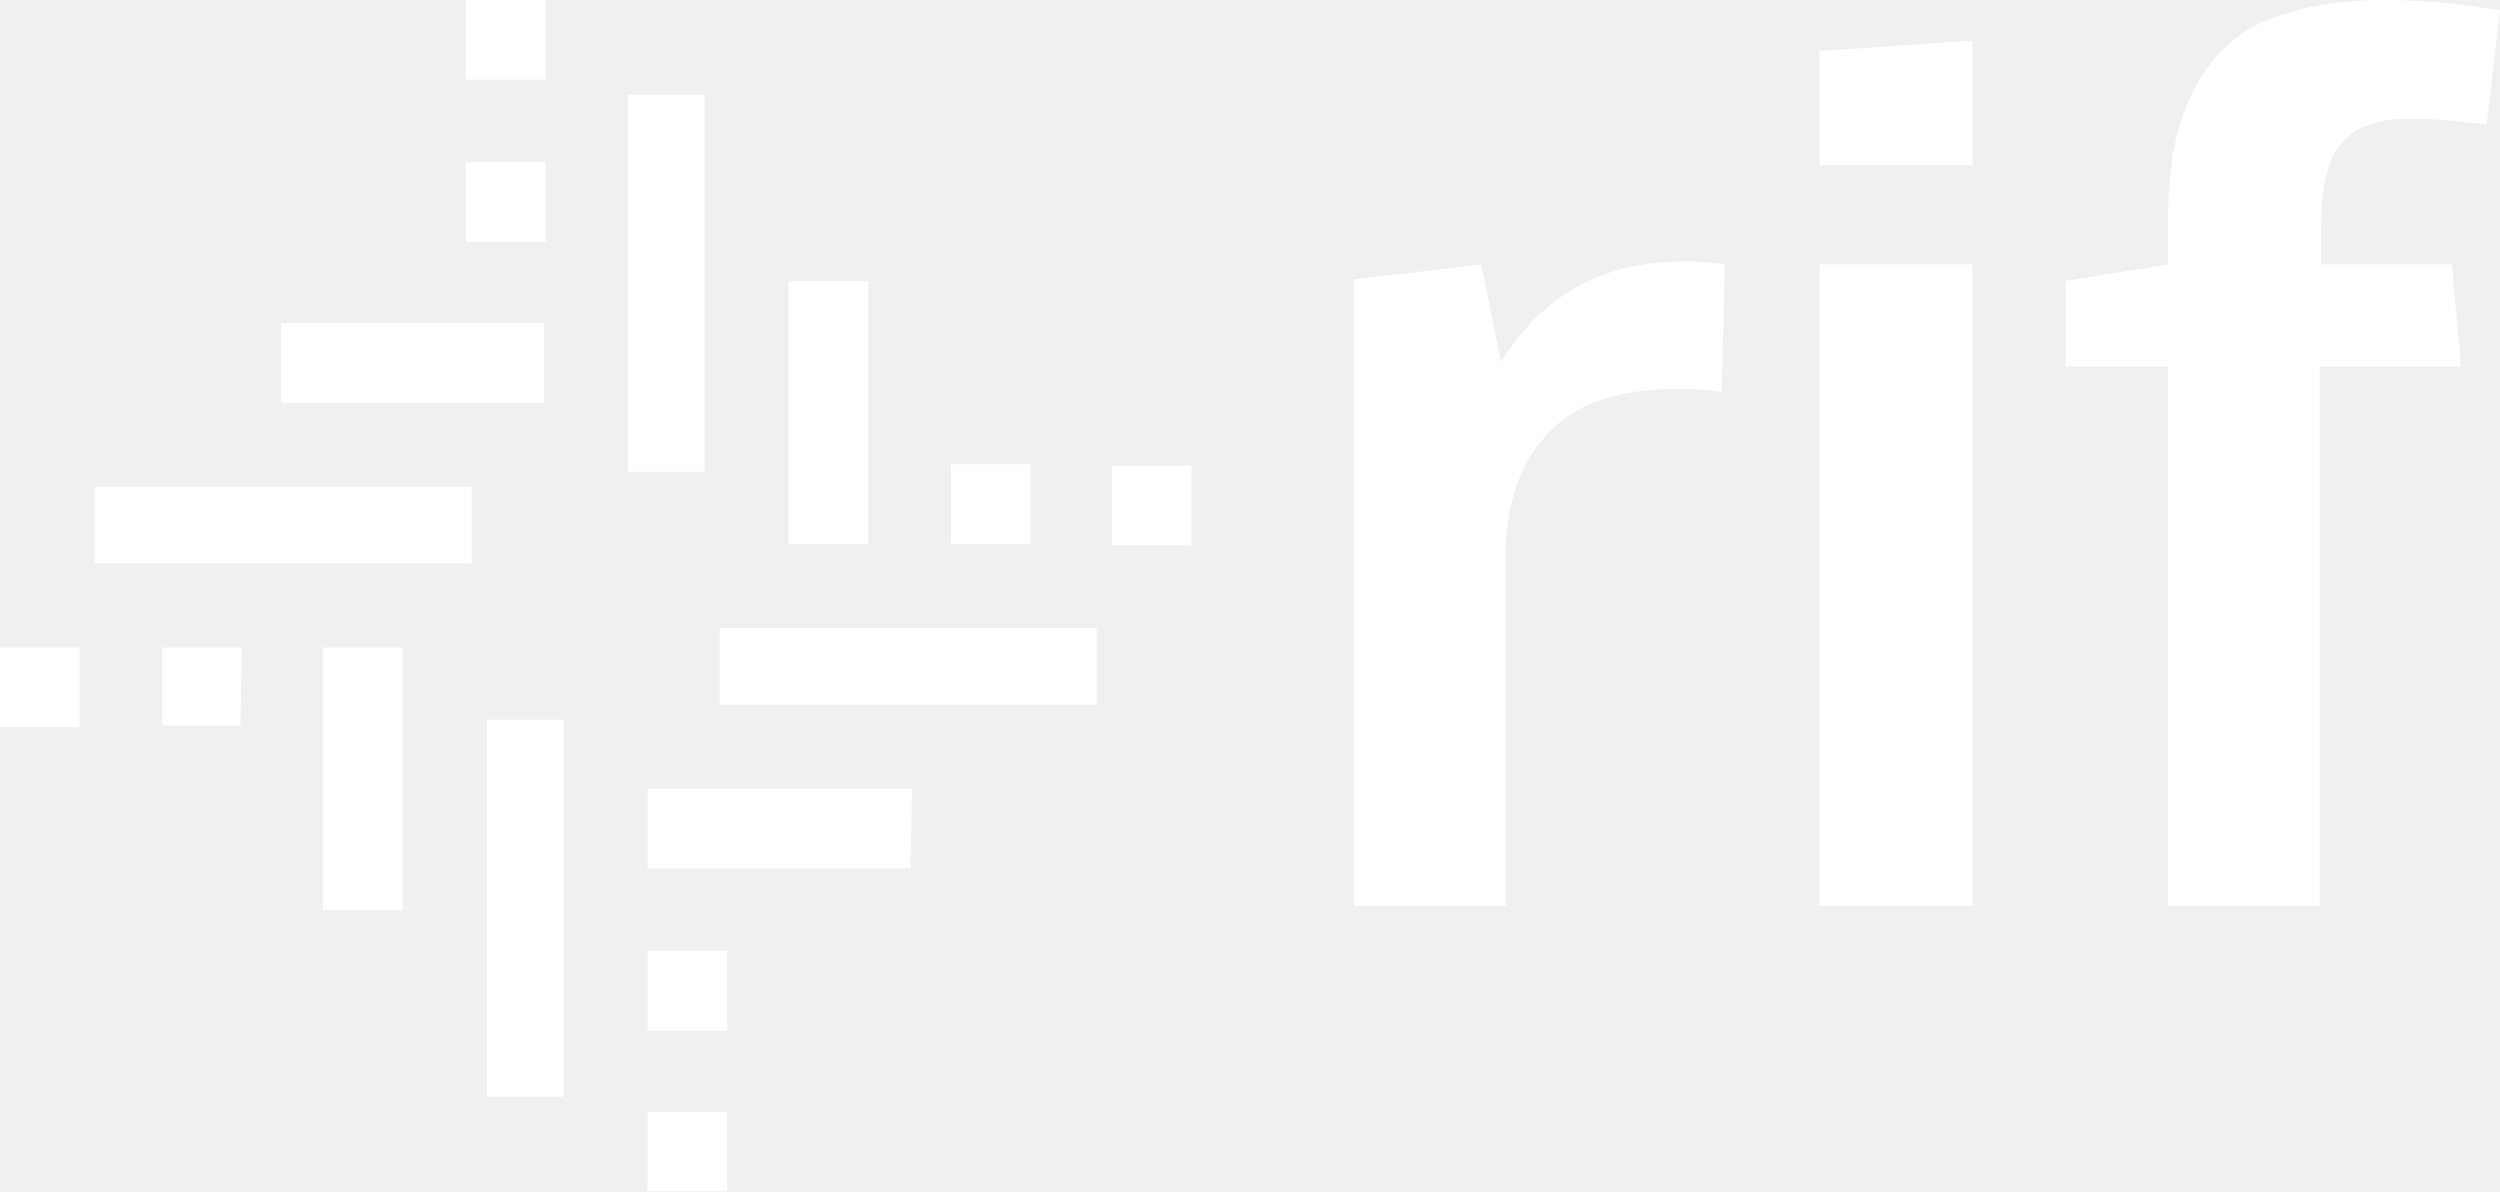
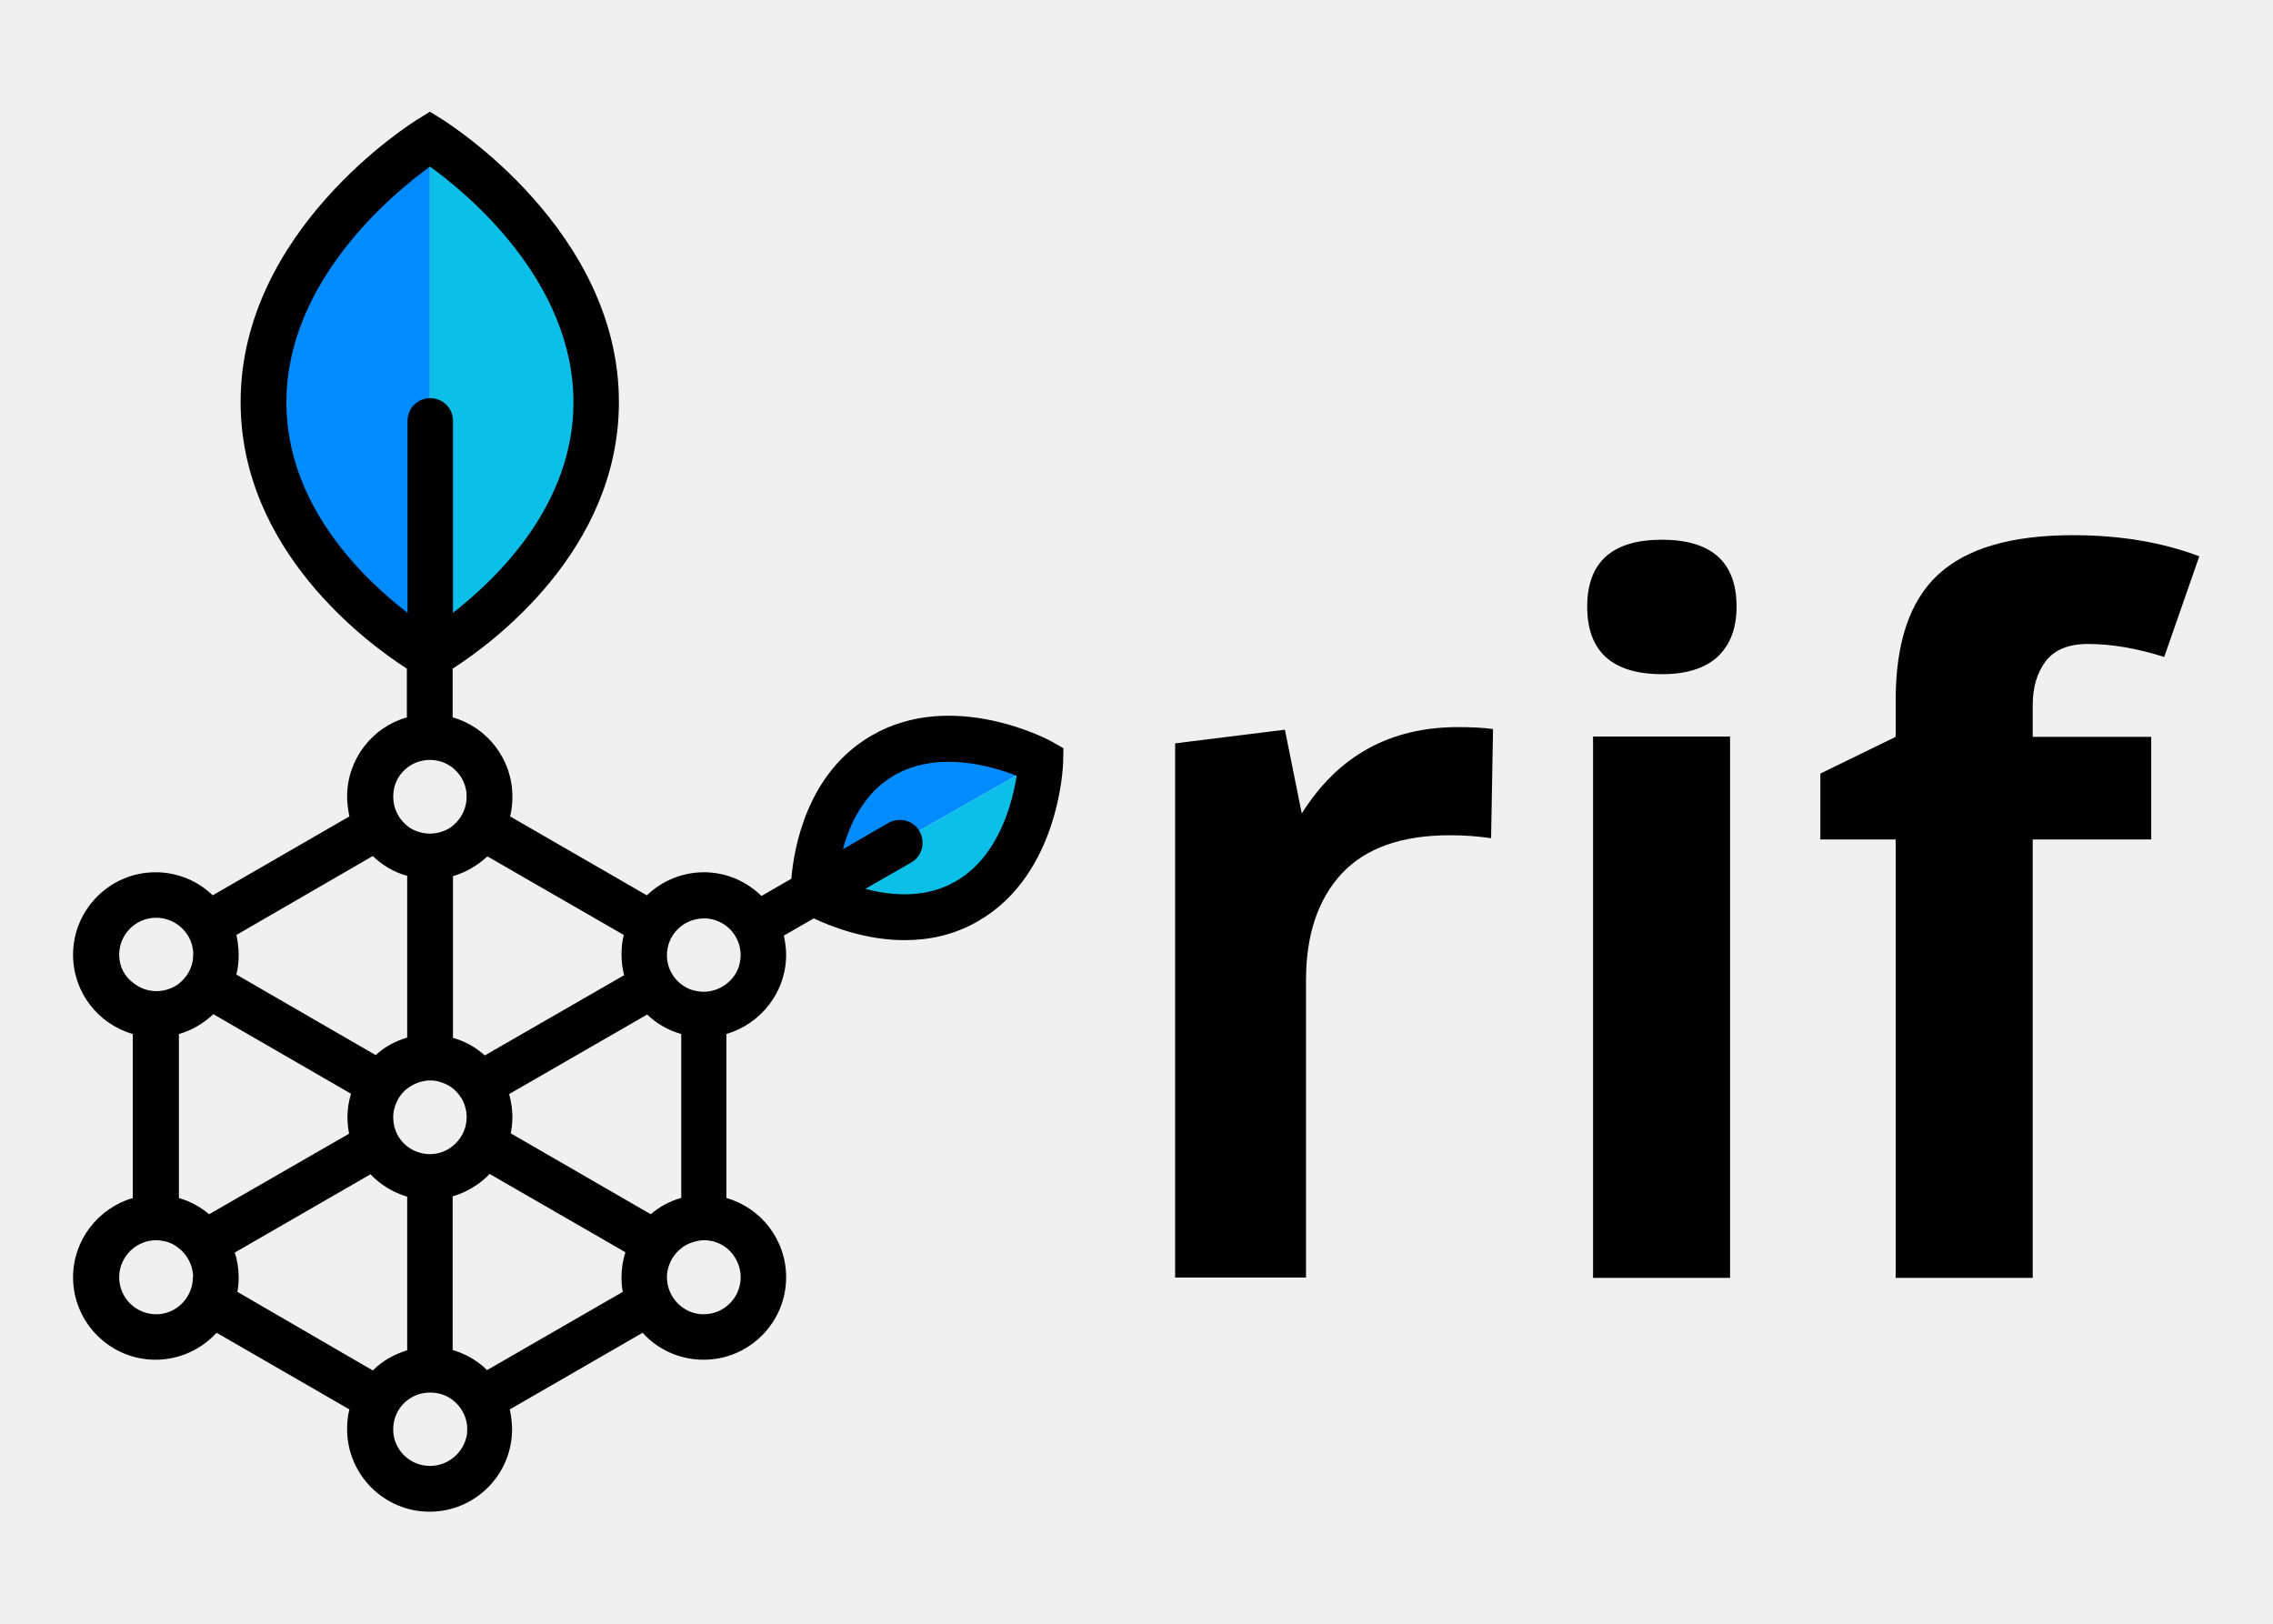
- <svg xmlns="http://www.w3.org/2000/svg" version="1.1" id="Capa_1" x="0px" y="0px" viewBox="0 0 166.4 79.3" style="enable-background:new 0 0 166.4 79.3;" xml:space="preserve">
+ <svg xmlns="http://www.w3.org/2000/svg" version="1.1" id="Layer_1" x="0px" y="0px" viewBox="0 0 700 500" style="enable-background:new 0 0 700 500;" xml:space="preserve">
  <style type="text/css">
- 	.st0{fill:#FFFFFF;}
- </style>
-   <g>
-     <g class="st0">
-       <path d="M90.1,60.3V18.6l8.5-1l1.3,6.5c2.8-4.5,6.8-6.7,12.2-6.7c1.1,0,2,0.1,2.7,0.2l-0.2,8.5c-1-0.2-2.1-0.2-3.2-0.2    c-3.8,0-6.6,1-8.4,3c-1.9,2-2.8,4.8-2.8,8.3v23.1H90.1z" />
-       <polygon points="131.3,2.7 131.3,11 121.1,11 121.1,3.4   " />
-       <rect x="121.1" y="17.6" width="10.2" height="42.7" />
-       <path d="M144.3,60.3V24.4h-6.8v-5.7l6.8-1.1v-2.4c0-2.6,0.2-4.8,0.7-6.6c0.5-1.8,1.3-3.4,2.4-4.7c1.1-1.3,2.5-2.3,4.4-2.9    c1.8-0.6,4.1-1,6.7-1c2.6,0,5.2,0.2,7.9,0.7l-0.9,7.6c-2.1-0.3-3.8-0.4-5-0.4c-2.2,0-3.7,0.5-4.6,1.6c-0.9,1-1.4,2.8-1.4,5.2v2.9    h8.7l0.6,6.8h-9.4v35.9H144.3z" />
-     </g>
-     <g>
-       <g>
-         <g>
-           <g>
-             <g>
-               <g>
-                 <rect x="0" y="43.1" class="st0" width="5.3" height="5.3" />
-               </g>
-               <g>
-                 <polygon class="st0" points="10.8,48.3 16,48.3 16.1,43.1 10.8,43.1        " />
-               </g>
-               <g>
-                 <rect x="18.7" y="21.5" class="st0" width="17.5" height="5.3" />
-               </g>
-               <g>
-                 <rect x="31" y="10.8" class="st0" width="5.3" height="5.3" />
-               </g>
-               <g>
-                 <rect x="52.5" y="18.7" class="st0" width="5.3" height="17.5" />
-               </g>
-               <g>
-                 <rect x="21.5" y="43.1" class="st0" width="5.3" height="17.5" />
-               </g>
-               <g>
-                 <rect x="31" y="0" class="st0" width="5.3" height="5.3" />
-               </g>
-               <g>
-                 <rect x="63.3" y="30.9" class="st0" width="5.3" height="5.3" />
-               </g>
-               <g>
-                 <rect x="47.9" y="41.8" class="st0" width="25.1" height="5.1" />
-               </g>
-               <g>
-                 <polygon class="st0" points="43.1,57.8 60.6,57.8 60.7,52.5 43.1,52.5        " />
-               </g>
-               <rect x="74" y="31" class="st0" width="5.3" height="5.3" />
-               <g>
-                 <rect x="43.1" y="63.3" class="st0" width="5.3" height="5.3" />
-               </g>
-               <g>
-                 <rect x="6.3" y="32.4" class="st0" width="25.1" height="5.1" />
-               </g>
-               <g>
-                 <rect x="32.4" y="47.9" class="st0" width="5.1" height="25.1" />
-               </g>
-               <g>
-                 <rect x="43.1" y="74" class="st0" width="5.3" height="5.3" />
-               </g>
-               <g>
-                 <rect x="41.8" y="6.3" class="st0" width="5.1" height="25.1" />
-               </g>
-             </g>
-           </g>
-         </g>
-       </g>
-     </g>
+ 		.st0{fill:#008CFF;}
+ 		.st1{fill:#0CBFE8;}
+ 	</style>
+   <g class="leaf">
+     <path class="st0" d="M132.4,200.5V43.8c0,0-50.7,25.3-50.7,79S132.4,200.5,132.4,200.5" />
+     <path class="st1" d="M132.4,43.8c0,0,50.7,25.3,50.7,79c0,53.7-50.7,77.7-50.7,77.7V43.8z" />
+     <path class="st0" d="M250.7,274.2l69.7-39.6c0,0-24.1-16.2-47.9-2.6C248.6,245.6,250.7,274.2,250.7,274.2" />
+     <path class="st1" d="M320.4,234.6c0,0,1.6,28.9-22.3,42.5c-23.9,13.6-47.4-2.9-47.4-2.9L320.4,234.6z" />
+   </g>
+   <path class="outline" d="M323.8,228.3c-1.2-0.7-30.6-16.2-55.4-1.8c-19.9,11.5-23.9,34.6-24.7,44.1l-9.2,5.3c-4.6-4.5-10.8-7.3-17.7-7.3   c-6.8,0-13,2.7-17.6,7.1l-42.1-24.3c0.5-2,0.7-4,0.7-6.1c0-11.6-7.8-21.4-18.4-24.4v-15c12.3-7.9,51.2-36.5,51.2-82.1   c0-52.7-52.3-85.7-54.5-87.1l-3.7-2.3l-3.7,2.3c-2.3,1.4-54.6,34.3-54.6,87.1c0,45.6,38.9,74.2,51.2,82.1v15   c-10.6,3-18.4,12.8-18.4,24.4c0,2.1,0.3,4.1,0.7,6.1l-42.1,24.3c-4.5-4.4-10.8-7.1-17.6-7.1c-14,0-25.4,11.4-25.4,25.4   c0,11.6,7.8,21.4,18.4,24.4v50.5c-10.6,3.1-18.4,12.9-18.4,24.4c0,14,11.4,25.4,25.4,25.4c7.4,0,14.1-3.2,18.8-8.3l40.9,23.6   c-0.5,1.9-0.7,4-0.7,6.1c0,14,11.4,25.4,25.4,25.4c14,0,25.4-11.4,25.4-25.4c0-2.1-0.3-4.1-0.7-6.1l40.9-23.6   c4.6,5.1,11.3,8.3,18.8,8.3c14,0,25.4-11.4,25.4-25.4c0-11.6-7.8-21.4-18.4-24.4v-50.5c10.6-3.1,18.4-12.9,18.4-24.4   c0-2-0.3-4-0.7-5.9l9.2-5.3c5.4,2.5,15.9,6.7,28,6.7c7.3,0,15.2-1.5,22.7-5.9c24.8-14.3,26.1-47.5,26.1-48.9l0.1-4.3L323.8,228.3z   M223.8,302.9c-1.9,1.5-4.4,2.5-7.1,2.5c-1.4,0-2.7-0.3-4-0.7c-1.1-0.4-2.1-1-3-1.7c-2.2-1.7-3.8-4.3-4.2-7.3   c-0.1-0.5-0.1-1.1-0.1-1.6c0-0.5,0-1,0.1-1.4c0.5-4.2,3.3-7.6,7.1-9.1c1.3-0.5,2.7-0.8,4.2-0.8c1.6,0,3.1,0.3,4.4,0.9   c4.1,1.7,6.9,5.8,6.9,10.5c0,0.6-0.1,1.3-0.2,1.9C227.5,298.7,226,301.2,223.8,302.9 M228.1,393.3c0,6.3-5.1,11.4-11.4,11.4   c-2.2,0-4.2-0.6-5.9-1.7c-3.2-2-5.4-5.6-5.4-9.7c0-0.1,0-0.2,0-0.3v0c0-1.2,0.3-2.4,0.7-3.5c0.7-2,2-3.8,3.7-5.1   c1.4-1.2,3.2-1.9,5.1-2.3c0.6-0.1,1.3-0.2,1.9-0.2c2.7,0,5.1,0.9,7.1,2.5C226.4,386.5,228.1,389.7,228.1,393.3 M209.7,368.9   c-3.5,1-6.6,2.7-9.3,5L157.3,349v0c0.3-1.6,0.5-3.3,0.5-5c0-2.5-0.4-4.8-1-7.1l42.5-24.5c2.9,2.8,6.5,4.9,10.5,6V368.9z   M132.4,451.4c-5.7,0-10.4-4.2-11.2-9.6c-0.1-0.6-0.1-1.1-0.1-1.7c0-4.8,2.9-8.8,7.1-10.5c1.3-0.5,2.8-0.8,4.3-0.8   c1.5,0,2.9,0.3,4.3,0.8c4.1,1.7,7.1,5.8,7.1,10.5c0,0.6-0.1,1.2-0.1,1.7C142.8,447.3,138.1,451.4,132.4,451.4 M107.5,349.1   l-43.1,24.8c-2.7-2.3-5.9-4-9.3-5v-50.5c4-1.1,7.6-3.3,10.6-6.1l42.4,24.5c-0.7,2.3-1.1,4.7-1.1,7.2   C107,345.7,107.2,347.4,107.5,349.1L107.5,349.1z M59.4,393.3c0,4.1-2.2,7.7-5.4,9.7c-1.7,1.1-3.8,1.7-5.9,1.7   c-6.3,0-11.4-5.1-11.4-11.4c0-3.6,1.7-6.8,4.3-8.9c1.9-1.5,4.4-2.5,7.1-2.5c0.7,0,1.3,0.1,2,0.2c1.9,0.3,3.6,1.1,5,2.3   c1.7,1.3,2.9,3.1,3.7,5.1c0.4,1.1,0.6,2.3,0.7,3.5C59.4,393.1,59.4,393.2,59.4,393.3 M36.7,294c0-6.3,5.1-11.4,11.4-11.4   c1.5,0,2.9,0.3,4.2,0.8c3.7,1.5,6.5,4.8,7.1,8.9c0.1,0.5,0.1,1.1,0.1,1.6s-0.1,1.1-0.1,1.6c-0.4,3-2,5.5-4.2,7.3   c-0.8,0.7-1.8,1.2-2.8,1.6c-1.3,0.5-2.7,0.8-4.2,0.8c-2.7,0-5.1-0.9-7.1-2.5C38.4,300.8,36.7,297.6,36.7,294 M125.4,236.4   c1.9-1.5,4.4-2.4,7-2.4c2.6,0,5.1,0.9,7,2.4c2.2,1.8,3.8,4.3,4.2,7.3c0.1,0.5,0.1,1.1,0.1,1.7c0,3.6-1.7,6.8-4.3,8.9   c-0.8,0.7-1.8,1.2-2.8,1.6c-1.3,0.5-2.7,0.8-4.2,0.8c-1.5,0-2.9-0.3-4.2-0.8c-1-0.4-2-0.9-2.8-1.6c-2.6-2.1-4.3-5.3-4.3-8.9   c0-0.6,0.1-1.1,0.1-1.7C121.6,240.7,123.1,238.2,125.4,236.4 M143.7,344.4c-0.1,3.5-1.8,6.5-4.3,8.5c-0.5,0.4-1.1,0.8-1.6,1.1   c-1.6,0.9-3.5,1.4-5.4,1.4c-1.9,0-3.7-0.5-5.3-1.3c-0.6-0.3-1.2-0.7-1.7-1.1c-2.6-2-4.2-5.1-4.3-8.6c0-0.1,0-0.2,0-0.3   c0-1,0.1-2,0.4-2.9c0.6-2.4,2-4.5,3.9-6c1.2-0.9,2.7-1.7,4.2-2.1c0.9-0.2,1.8-0.4,2.8-0.4c1,0,2,0.1,2.9,0.4c1.5,0.4,2.9,1.1,4.1,2   c1.8,1.5,3.3,3.5,3.9,5.9c0.3,1,0.4,2,0.4,3.1C143.8,344.1,143.8,344.3,143.7,344.4L143.7,344.4z M192.1,287.9c-0.5,2-0.7,4-0.7,6.1   c0,2.2,0.3,4.3,0.8,6.3L149.3,325c-2.8-2.5-6.1-4.4-9.8-5.4v-49.8c4-1.2,7.6-3.3,10.6-6.1L192.1,287.9z M88.2,123.9   c0-37.4,32.9-64.4,44.2-72.6c11.3,8.1,44.2,35.1,44.2,72.6c0,31.3-23.1,53.9-37.1,64.8v-59.1c0-3.9-3.1-7-7-7c-3.9,0-7,3.1-7,7v59.1   C111.3,177.8,88.2,155.2,88.2,123.9 M114.8,263.6c2.9,2.8,6.5,5,10.6,6.1v49.8c-3.7,1.1-7,2.9-9.7,5.4l-42.9-24.8   c0.5-2,0.7-4,0.7-6.1c0-2.1-0.3-4.2-0.7-6.1L114.8,263.6z M73.1,397.8c0.3-1.4,0.4-2.9,0.4-4.4c0-2.7-0.4-5.3-1.2-7.7l41.8-24.1   c3,3.2,7,5.6,11.3,6.9v47.3c-4,1.2-7.7,3.3-10.6,6.2L73.1,397.8z M150,421.9c-2.9-2.9-6.6-5-10.6-6.2v-47.3   c4.4-1.3,8.3-3.7,11.4-6.9l41.8,24.1c-0.8,2.5-1.2,5.1-1.2,7.8c0,1.5,0.1,3,0.4,4.4L150,421.9z M294.3,271.4   c-9.3,5.4-19.9,4.4-27.8,2.3l14.1-8.1c3.4-1.9,4.5-6.2,2.6-9.6c-1.9-3.4-6.2-4.5-9.6-2.6l-14,8.1c2.1-7.9,6.6-17.5,15.9-22.8   c13.4-7.7,30-2.8,37.6,0.2C311.8,246.9,307.8,263.6,294.3,271.4" />
+   <g class="letters">
+     <path d="M361.9,393.5l0-164.6l33.8-4.2l5.2,25.8c11.1-17.7,27.1-26.6,48.1-26.6c4.4,0,8,0.2,10.8,0.6l-0.6,33.6    c-4.1-0.6-8.3-0.9-12.7-0.9c-14.8,0-25.9,3.9-33.3,11.8c-7.3,7.9-11,18.8-11,32.9v91.5H361.9z" />
+     <path d="M488.8,186.8c0-13.7,7.7-20.6,23-20.6c15.3,0,23,6.9,23,20.6c0,6.6-1.9,11.6-5.7,15.3c-3.8,3.6-9.6,5.5-17.2,5.5    C496.5,207.6,488.8,200.6,488.8,186.8z M532.8,393.5h-42.2V226.8h42.2V393.5z" />
+     <path d="M662.6,258.5H626v135h-42.2v-135h-23.2v-20.3l23.2-11.3v-11.3c0-17.6,4.3-30.5,13-38.6c8.7-8.1,22.5-12.2,41.6-12.2    c14.6,0,27.5,2.2,38.9,6.5l-10.8,31c-8.5-2.7-16.3-4-23.5-4c-6,0-10.3,1.8-13,5.3c-2.7,3.6-4,8.1-4,13.6v9.7h36.5V258.5z" />
  </g>
</svg>
